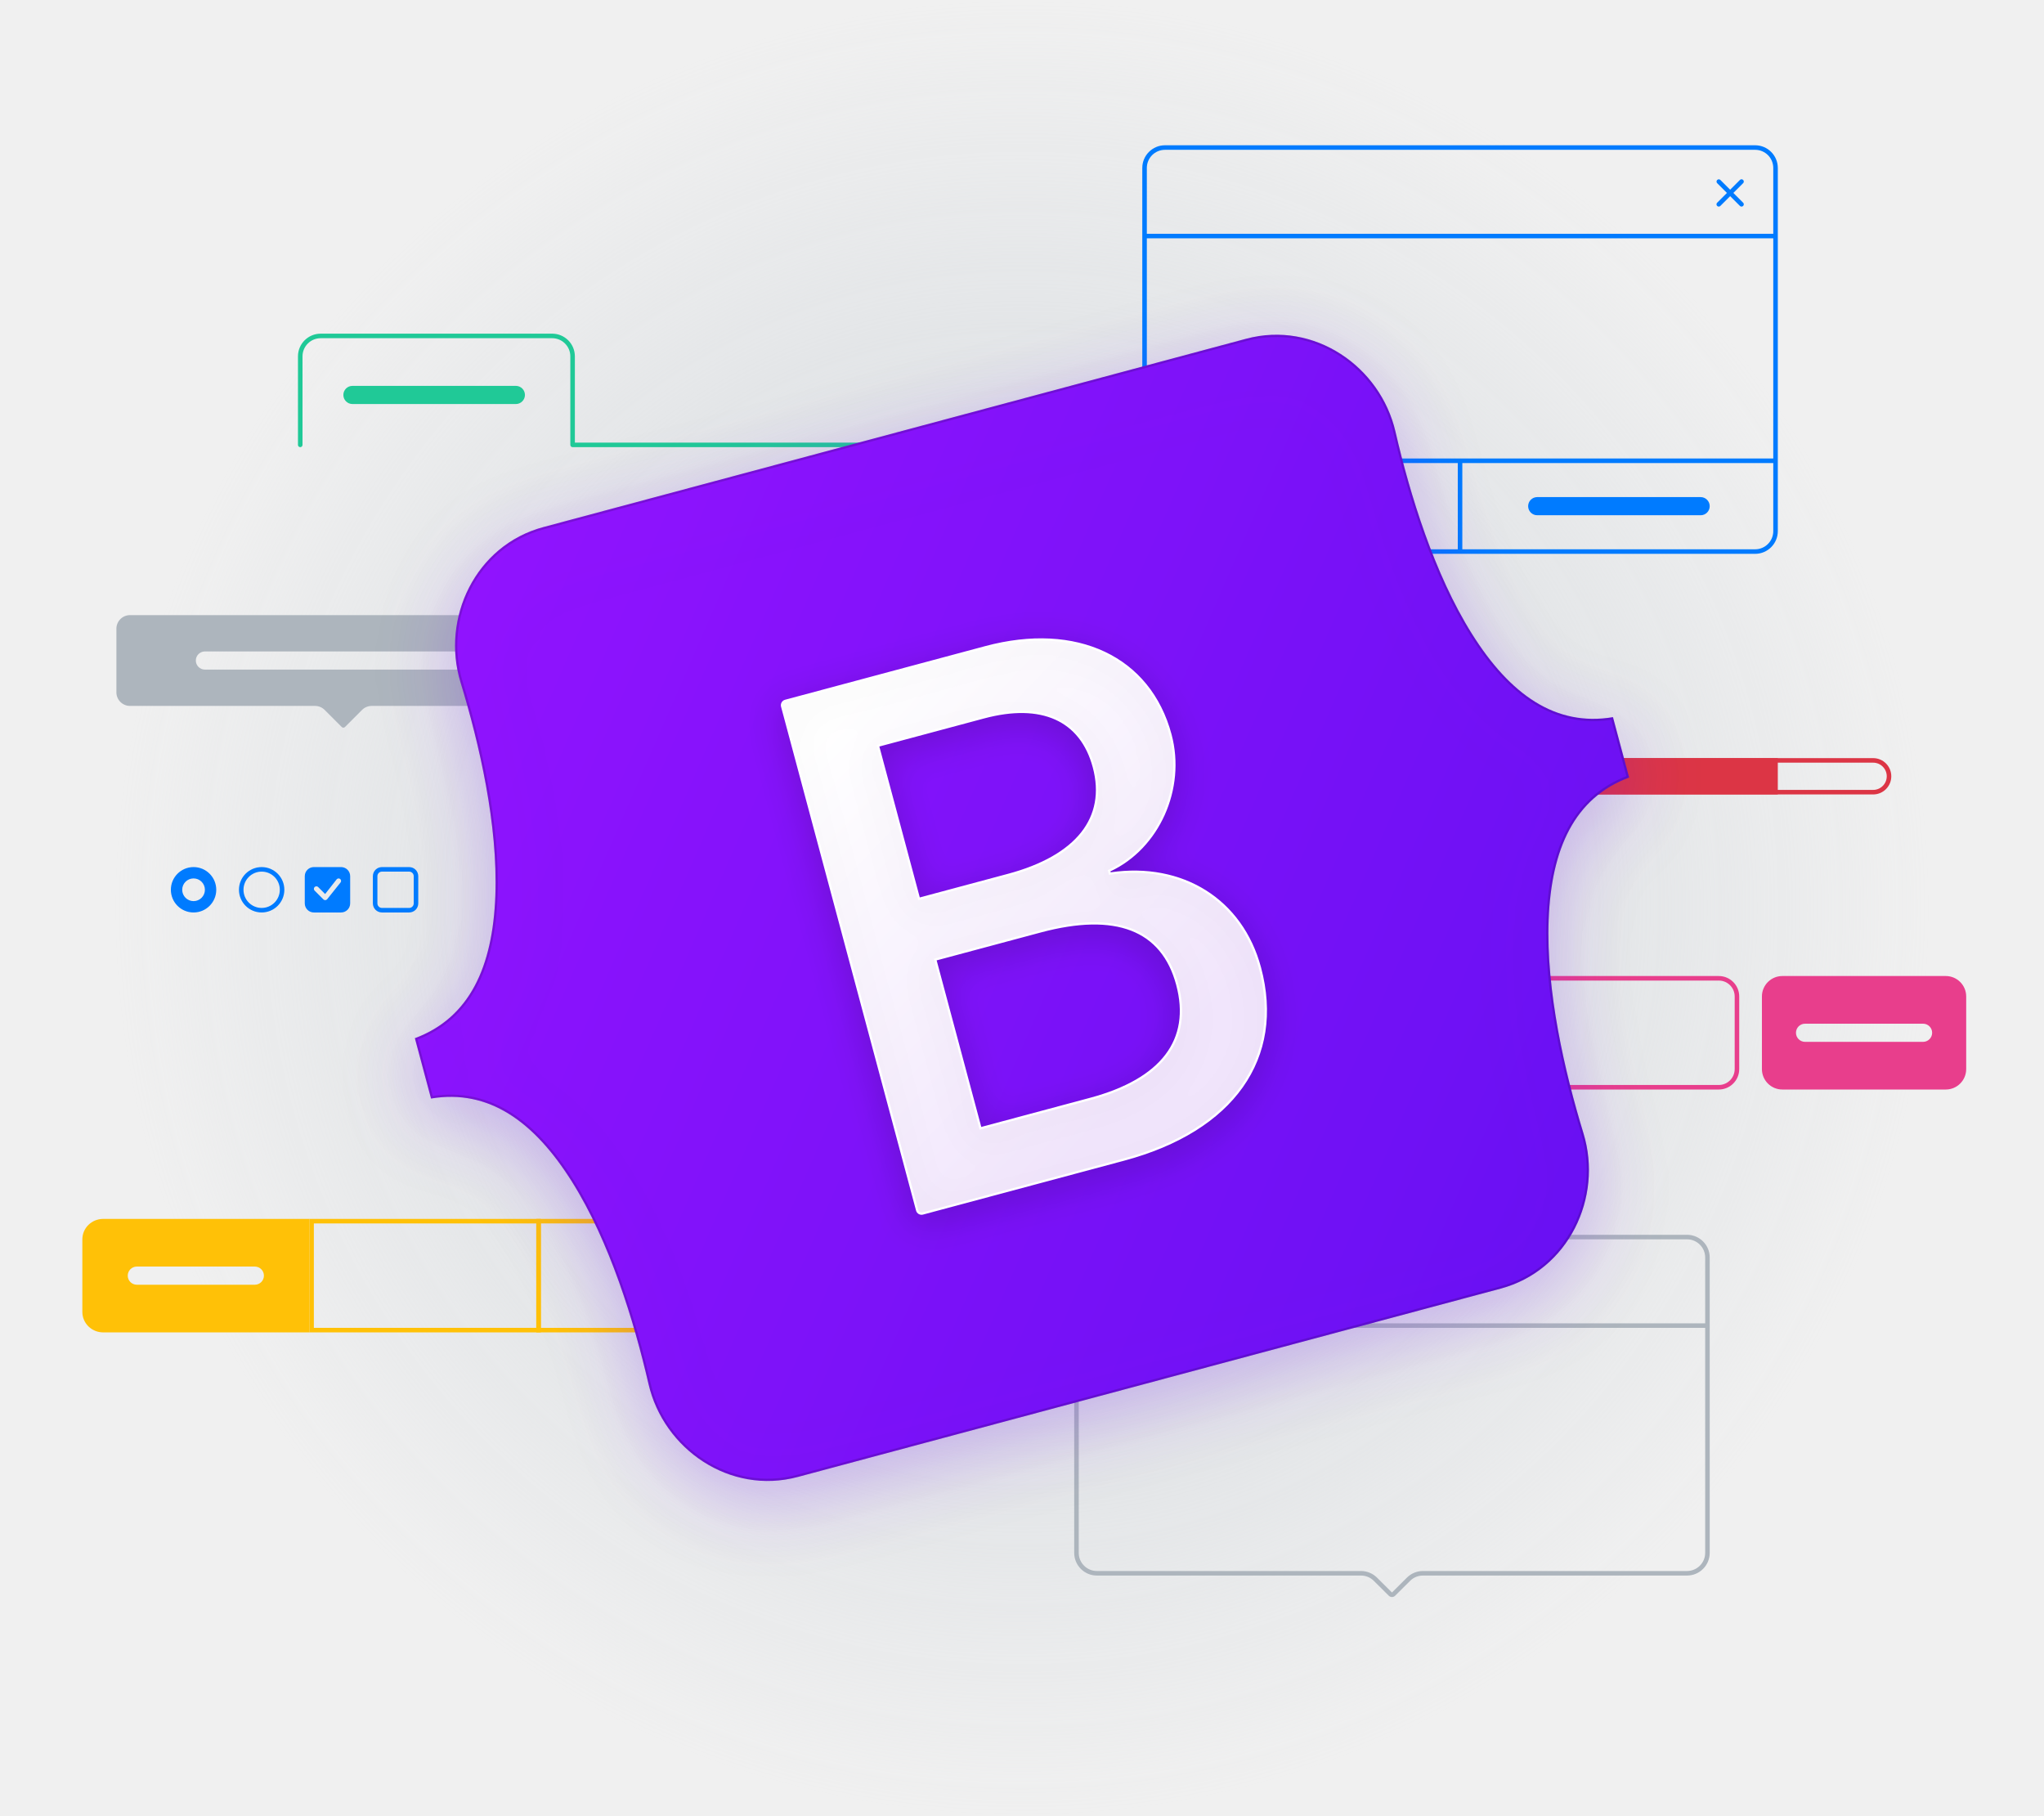
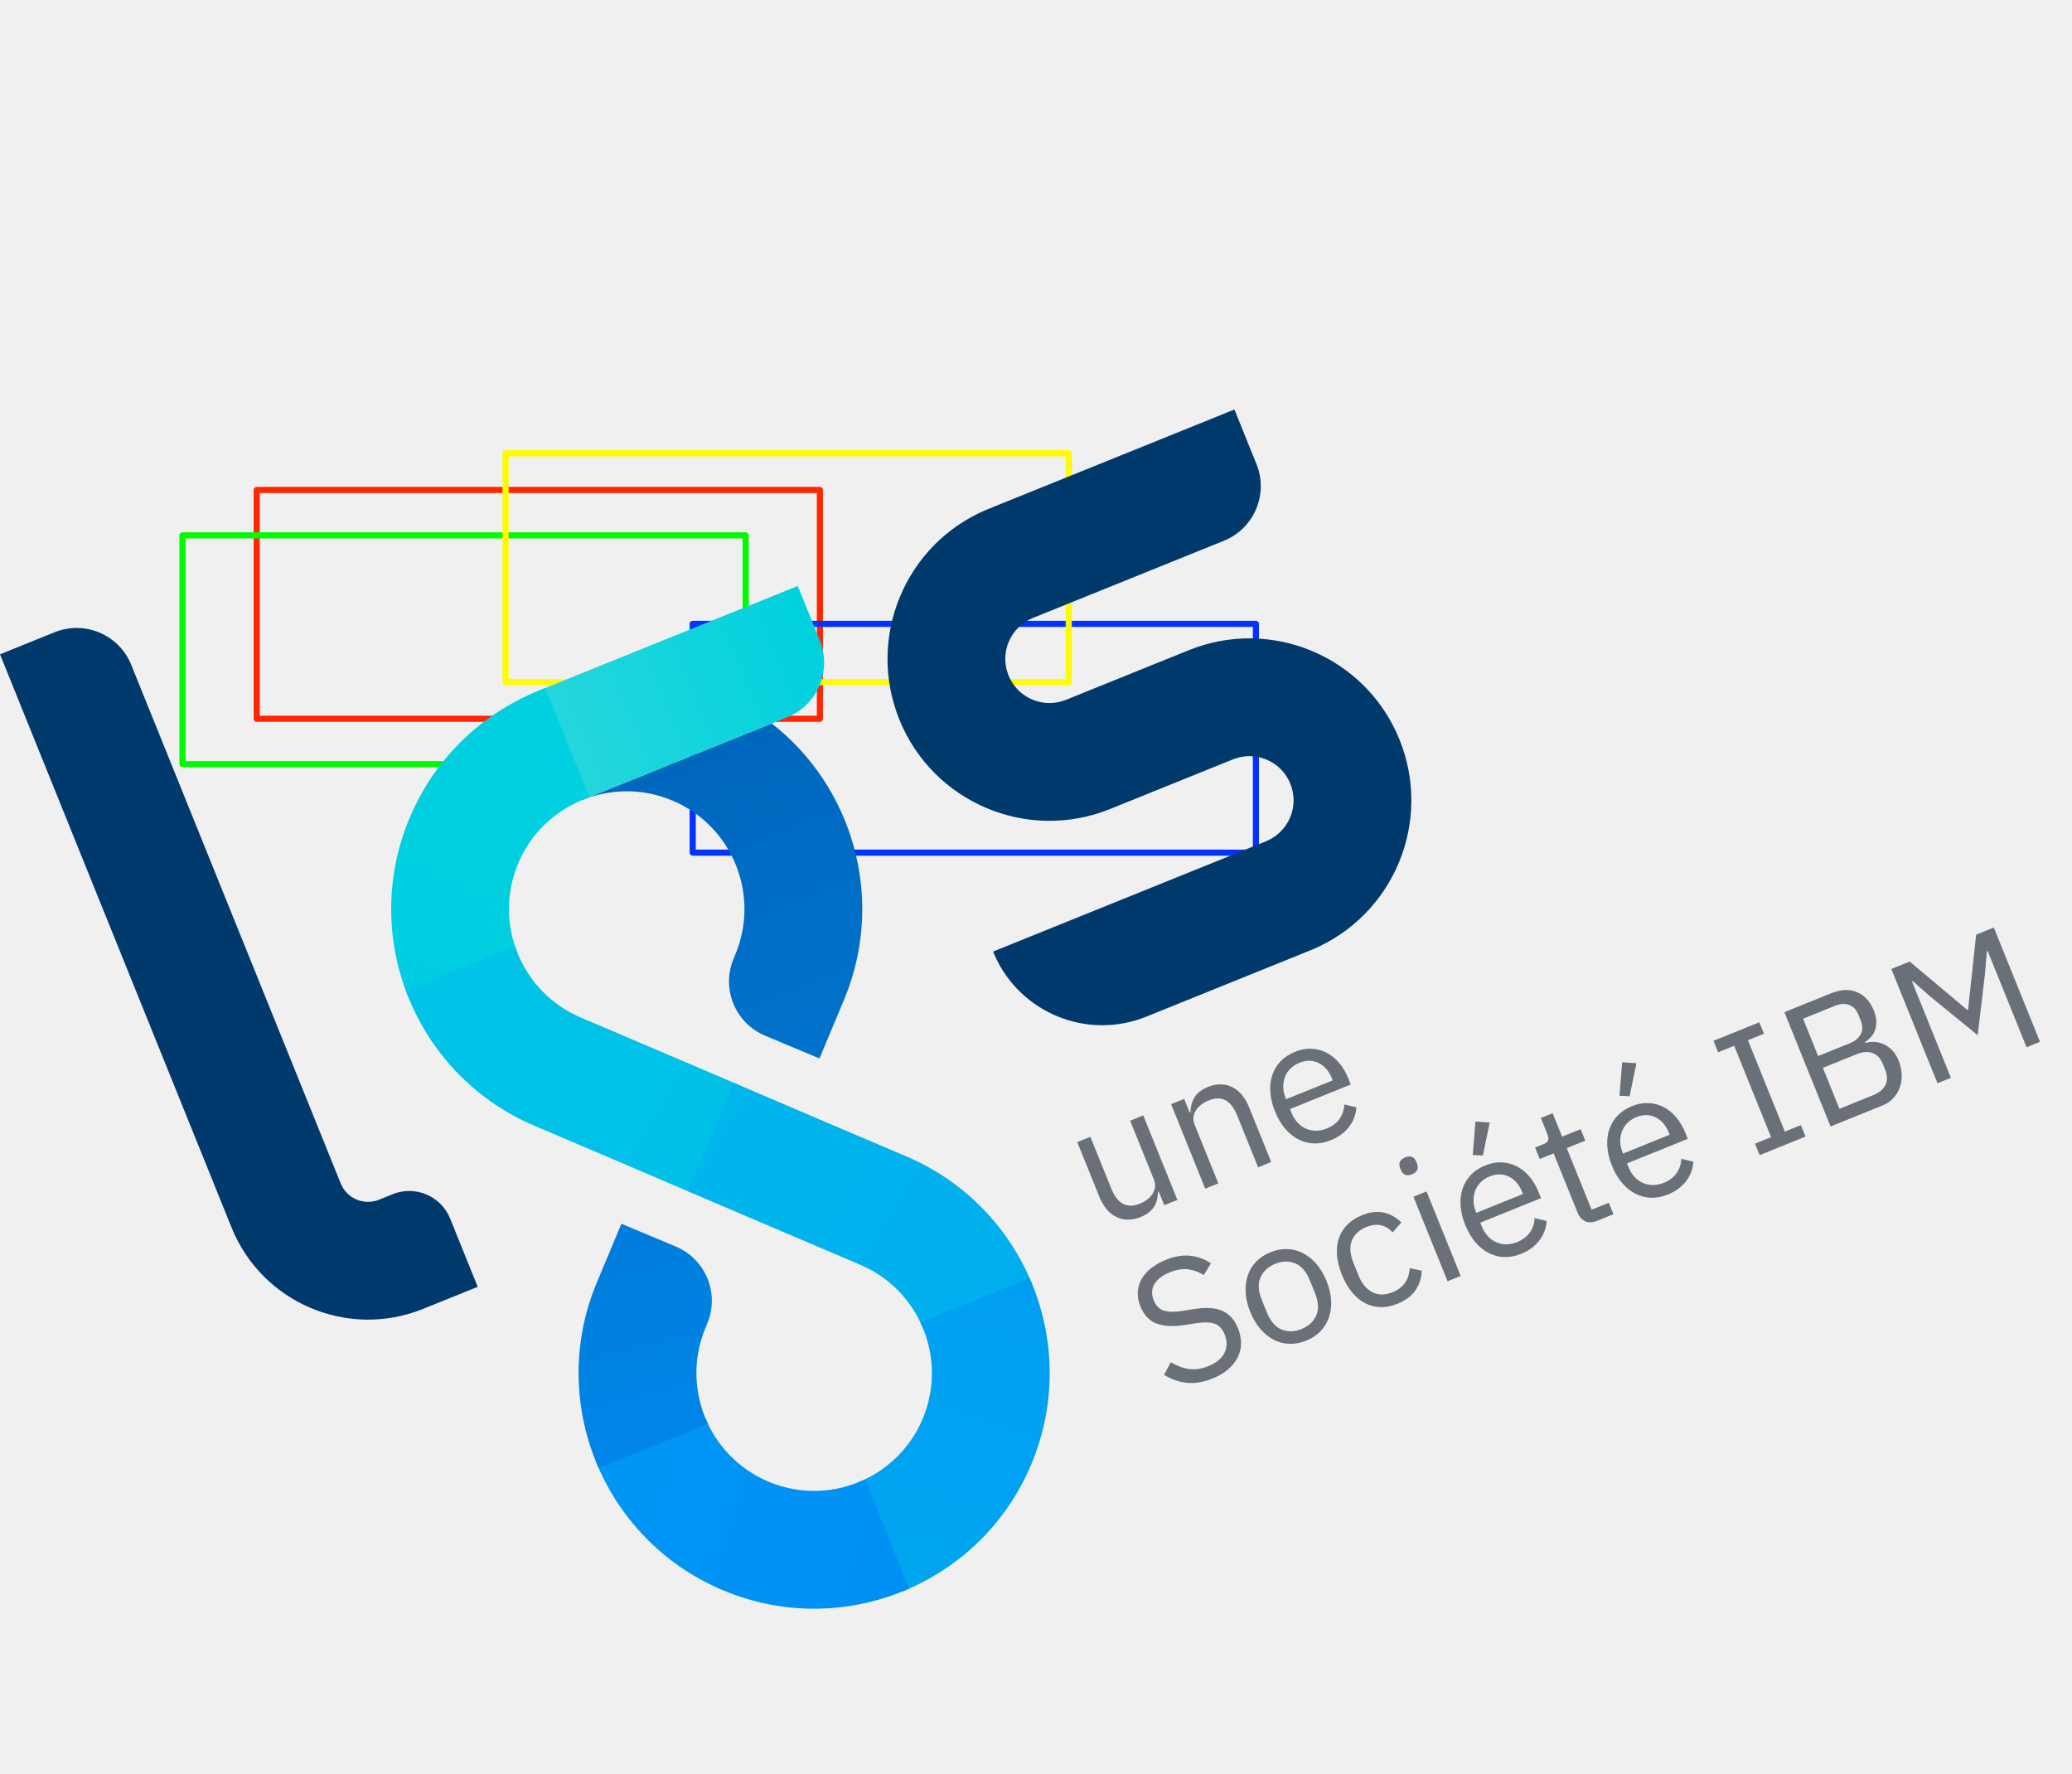
- <svg xmlns="http://www.w3.org/2000/svg" width="600" height="533" class="img-fluid mb-3 mb-md-0" role="img" viewBox="0 0 900 800">
-   <g clip-path="url(#clip0)">
-     <circle cx="450" cy="400" r="400" fill="url(#paint0_radial)" />
-     <path fill="#ffc107" fill-rule="evenodd" d="M138 539h98v46h-98v-46zm100-2v50H136v-50h102z" clip-rule="evenodd" />
-     <path fill="#ffc107" fill-rule="evenodd" d="M238 539h89a7 7 0 017 7v32a7 7 0 01-7 7h-89v-46zm89-2a9 9 0 019 9v32a9 9 0 01-9 9h-91v-50h91zm-281.816 0c-5.072 0-9.184 4.029-9.184 9v32c0 4.971 4.112 9 9.184 9H136v-50H45.184zM60 558a4 4 0 000 8h52a4 4 0 000-8H60z" clip-rule="evenodd" />
-     <path fill="#007bff" fill-rule="evenodd" d="M115 400a8 8 0 100-16 8 8 0 000 16zm0 2c5.523 0 10-4.477 10-10s-4.477-10-10-10-10 4.477-10 10 4.477 10 10 10zm-30 0c5.523 0 10-4.477 10-10s-4.477-10-10-10-10 4.477-10 10 4.477 10 10 10zm0-5a5 5 0 100-10 5 5 0 000 10zm53-15a4 4 0 00-4 4v12a4 4 0 004 4h12a4 4 0 004-4v-12a4 4 0 00-4-4h-12zm11.676 5.324a1.103 1.103 0 00-1.591.033l-5.115 6.517-3.084-3.084a1.105 1.105 0 00-1.562 1.563l3.898 3.898a1.103 1.103 0 001.589-.03l5.881-7.351a1.103 1.103 0 00-.016-1.546zM180 384h-12a2 2 0 00-2 2v12a2 2 0 002 2h12a2 2 0 002-2v-12a2 2 0 00-2-2zm-12-2a4 4 0 00-4 4v12a4 4 0 004 4h12a4 4 0 004-4v-12a4 4 0 00-4-4h-12z" clip-rule="evenodd" />
-     <path fill="#adb5bd" fill-rule="evenodd" d="M473 554c0-5.523 4.477-10 10-10h260c5.523 0 10 4.477 10 10v130.125c0 5.523-4.477 10-10 10H626.646a7.994 7.994 0 00-5.64 2.327l-6.596 6.556c-.78.776-2.04.776-2.82 0l-6.596-6.556a7.994 7.994 0 00-5.64-2.327H483c-5.523 0-10-4.477-10-10V554zm10-8a8 8 0 00-8 8v29h276v-29a8 8 0 00-8-8H483zm268 39H475v99.125a8 8 0 008 8h116.354a10 10 0 017.05 2.908L613 701.59l6.596-6.557a10 10 0 017.05-2.908H743a8 8 0 008-8V585z" clip-rule="evenodd" />
-     <path fill="#007bff" fill-rule="evenodd" d="M503 74c0-5.523 4.477-10 10-10h260c5.523 0 10 4.477 10 10v160c0 5.523-4.477 10-10 10H513c-5.523 0-10-4.477-10-10V74zm10-8a8 8 0 00-8 8v29h276V74a8 8 0 00-8-8H513zm268 39H505v97h276v-97zm0 99H644v38h129a8 8 0 008-8v-30zm-139 38v-38H505v30a8 8 0 008 8h129z" clip-rule="evenodd" />
-     <path fill="#007bff" fill-rule="evenodd" d="M756.293 79.293a1 1 0 011.414 0L762 83.586l4.293-4.293a1 1 0 111.414 1.414L763.414 85l4.293 4.293a1 1 0 11-1.414 1.414L762 86.414l-4.293 4.293a1 1 0 11-1.414-1.414L760.586 85l-4.293-4.293a1 1 0 010-1.414z" clip-rule="evenodd" />
-     <path fill="#007bff" d="M673 223a4 4 0 014-4h72a4 4 0 010 8h-72a4 4 0 01-4-4zm-140 0a4 4 0 014-4h72a4 4 0 010 8h-72a4 4 0 01-4-4z" />
-     <path fill="#e83e8c" fill-rule="evenodd" d="M757 432H475a7 7 0 00-7 7v32a7 7 0 007 7h282a7 7 0 007-7v-32a7 7 0 00-7-7zm-282-2a9 9 0 00-9 9v32a9 9 0 009 9h282a9 9 0 009-9v-32a9 9 0 00-9-9H475zm310 0a9 9 0 00-9 9v32a9 9 0 009 9h72a9 9 0 009-9v-32a9 9 0 00-9-9h-72zm10 21a4 4 0 000 8h52a4 4 0 000-8h-52z" clip-rule="evenodd" />
-     <path fill="#dc3545" fill-rule="evenodd" d="M825 336H541a6 6 0 100 12h284a6 6 0 100-12zm-284-2a8 8 0 000 16h284a8 8 0 000-16H541z" clip-rule="evenodd" />
-     <path fill="#dc3545" d="M533 342a8 8 0 018-8h242v16H541a8 8 0 01-8-8z" />
-     <path fill="#adb5bd" fill-rule="evenodd" d="M57 271a6 6 0 00-6 6v28a6 6 0 006 6h81.515a6 6 0 014.242 1.757l7.536 7.536a1 1 0 001.414 0l7.536-7.536a6 6 0 014.242-1.757H245a6 6 0 006-6v-28a6 6 0 00-6-6H57zm33 16a4 4 0 000 8h122a4 4 0 000-8H90z" clip-rule="evenodd" />
-     <path fill="#20c997" fill-rule="evenodd" d="M253 157c0-5.523-4.477-10-10-10H141c-5.523 0-10 4.477-10 10v39a1 1 0 002 0v-39a8 8 0 018-8h102a8 8 0 018 8v39a1 1 0 001 1h198a1 1 0 000-2H253v-38z" clip-rule="evenodd" />
-     <path fill="#20c997" d="M151 174a4 4 0 014-4h72a4 4 0 010 8h-72a4 4 0 01-4-4z" />
-     <path fill="url(#paint1_linear)" fill-rule="evenodd" d="M202.606 300.603c-8.615-28.187 6.531-60.366 36.506-68.398l309.643-82.969c29.975-8.031 59.181 12.264 65.814 40.982 6.371 27.588 17.095 62.662 33.744 89.141 16.7 26.562 36.732 40.854 62.058 36.589l7.125 26.591c-24.065 8.969-34.268 31.362-35.45 62.716-1.178 31.256 7.072 66.993 15.348 94.07 8.615 28.187-6.531 60.366-36.506 68.398l-309.643 82.969c-29.975 8.031-59.181-12.264-65.814-40.982-6.371-27.587-17.095-62.661-33.744-89.141-16.7-26.562-36.732-40.854-62.058-36.588l-7.125-26.592c24.065-8.969 34.268-31.362 35.45-62.715 1.178-31.257-7.072-66.994-15.348-94.071z" clip-rule="evenodd" filter="url(#filter0_d)" />
-     <path fill-opacity=".15" fill-rule="evenodd" d="M239.37 233.171c-29.369 7.87-44.275 39.435-35.808 67.14 8.286 27.109 16.576 62.974 15.391 94.4-1.175 31.158-11.239 53.906-35.25 63.291l6.659 24.848c25.486-3.877 45.576 10.791 62.172 37.187 16.739 26.623 27.493 61.828 33.872 89.448 6.519 28.227 35.21 48.11 64.58 40.241l309.644-82.969c29.369-7.87 44.275-39.435 35.807-67.139-8.285-27.11-16.575-62.975-15.39-94.401 1.175-31.158 11.239-53.906 35.25-63.29l-6.659-24.849c-25.486 3.877-45.576-10.791-62.172-37.186-16.739-26.624-27.493-61.829-33.872-89.449-6.519-28.227-35.21-48.11-64.58-40.241L239.37 233.171zm471.001 82.777c-25.326 4.265-45.358-10.027-62.058-36.589-16.649-26.479-27.373-61.553-33.744-89.141-6.633-28.718-35.839-49.013-65.814-40.982l-309.643 82.969c-29.975 8.032-45.121 40.211-36.506 68.398 8.276 27.077 16.526 62.814 15.348 94.071-1.182 31.353-11.385 53.746-35.45 62.715l7.125 26.592c25.326-4.266 45.358 10.026 62.058 36.588 16.649 26.479 27.373 61.554 33.744 89.141 6.633 28.718 35.839 49.013 65.814 40.982l309.643-82.969c29.975-8.032 45.121-40.211 36.506-68.398-8.276-27.077-16.526-62.814-15.348-94.07 1.182-31.354 11.385-53.747 35.45-62.716l-7.125-26.591z" clip-rule="evenodd" filter="url(#filter1_d)" />
-     <path fill="url(#paint2_linear)" d="M494.943 510.853c48.05-12.875 70.547-44.737 59.895-84.492-8.052-30.051-34.542-46.271-66.141-41.494l-.336-1.252c21.532-9.796 33.472-35.977 27.056-59.924-9.143-34.12-41.392-49.3-81.46-38.564l-88.221 23.639a2 2 0 00-1.414 2.449l59.481 221.988a2 2 0 002.45 1.414l88.69-23.764zM386.538 328.532l46.642-12.498c25.355-6.794 42.858.93 48.478 21.903 5.997 22.382-7.395 39.39-37.759 47.526l-39.286 10.527-18.075-67.458zm45.167 168.567l-19.92-74.345 46.328-12.414c33.181-8.891 53.753-.983 60.296 23.434 6.542 24.416-6.724 41.894-38.34 50.366l-48.364 12.959z" filter="url(#filter2_d)" />
-     <path fill="#fff" fill-rule="evenodd" d="M343.839 311.345a2.5 2.5 0 011.767-3.062l88.221-23.639c20.12-5.391 38.326-4.288 52.67 2.492 14.355 6.784 24.796 19.232 29.403 36.426 6.438 24.026-5.424 50.293-26.947 60.331l.111.414c31.637-4.594 58.171 11.749 66.257 41.925 5.36 20.004 2.385 38.065-8.009 52.744-10.386 14.667-28.139 25.902-52.24 32.36l-88.69 23.764a2.5 2.5 0 01-3.062-1.768l-59.481-221.987zm2.026-2.096a1.5 1.5 0 00-1.06 1.837l59.481 221.988a1.5 1.5 0 001.837 1.06l88.691-23.764c23.949-6.418 41.47-17.551 51.682-31.972 10.203-14.409 13.151-32.157 7.859-51.908-7.981-29.786-34.216-45.87-65.584-41.129l-.442.067-.561-2.093.386-.175c21.297-9.689 33.137-35.616 26.78-59.34-4.536-16.926-14.791-29.128-28.864-35.78-14.083-6.656-32.036-7.775-51.984-2.43l-88.221 23.639zm40.061 18.929l47.124-12.627c12.743-3.414 23.585-3.201 31.974.566 8.408 3.775 14.275 11.085 17.117 21.691 3.034 11.325 1.167 21.34-5.336 29.545-6.485 8.183-17.539 14.51-32.777 18.593l-39.768 10.656-18.334-68.424zm1.224.707l17.817 66.492 38.802-10.397c15.126-4.053 25.951-10.297 32.253-18.248 6.284-7.929 8.115-17.61 5.153-28.666-2.778-10.367-8.473-17.405-16.56-21.037-8.106-3.64-18.693-3.891-31.306-.512l-46.159 12.368zm24.022 93.515l46.812-12.543c16.638-4.458 30.197-4.729 40.447-.757 10.282 3.985 17.155 12.209 20.461 24.544 3.303 12.329 1.615 22.969-4.946 31.595-6.545 8.603-17.885 15.133-33.748 19.384l-48.846 13.088-20.18-75.311zm1.225.707l19.662 73.379 47.88-12.829c15.753-4.221 26.854-10.666 33.211-19.024 6.341-8.335 8.014-18.643 4.776-30.73-3.238-12.081-9.921-20.019-19.856-23.87-9.967-3.863-23.284-3.643-39.827.79l-45.846 12.284z" clip-rule="evenodd" filter="url(#filter3_d)" />
+ <svg xmlns="http://www.w3.org/2000/svg" xmlns:xlink="http://www.w3.org/1999/xlink" version="1.1" viewBox="-313 -569 2373 2031" width="2373" height="2031">
+   <defs>
+     <linearGradient x1="0" x2="1" id="Gradient" gradientUnits="userSpaceOnUse">
+       <stop offset="0" stop-color="#007cda" />
+       <stop offset="0" stop-color="#0072cc" />
+       <stop offset="1" stop-color="#0067be" />
+     </linearGradient>
+     <linearGradient id="Obj_Gradient" xlink:href="#Gradient" gradientTransform="translate(620.1653 645.1217) rotate(-112) scale(376.1219)" />
+     <linearGradient x1="0" x2="1" id="Gradient_2" gradientUnits="userSpaceOnUse">
+       <stop offset="0" stop-color="#3ddbd9" />
+       <stop offset="0" stop-color="#26d6dc" />
+       <stop offset="1" stop-color="#00d1de" />
+     </linearGradient>
+     <linearGradient id="Obj_Gradient_2" xlink:href="#Gradient_2" gradientTransform="translate(328.9889 284.4043) rotate(-22) scale(320.2427)" />
+     <linearGradient x1="0" x2="1" id="Gradient_3" gradientUnits="userSpaceOnUse">
+       <stop offset="0" stop-color="#00c8e5" />
+       <stop offset="0" stop-color="#00cde2" />
+       <stop offset="1" stop-color="#00d1de" />
+     </linearGradient>
+     <linearGradient id="Obj_Gradient_3" xlink:href="#Gradient_3" gradientTransform="translate(152.1062 571.7505) rotate(-65.2726) scale(387.3386)" />
+     <linearGradient x1="0" x2="1" id="Gradient_4" gradientUnits="userSpaceOnUse">
+       <stop offset="0" stop-color="#00c8e5" />
+       <stop offset="0" stop-color="#00c4e7" />
+       <stop offset="1" stop-color="#00bfe8" />
+     </linearGradient>
+     <linearGradient id="Obj_Gradient_4" xlink:href="#Gradient_4" gradientTransform="translate(167.0462 540.7409) rotate(32.4218) scale(457.4365)" />
+     <linearGradient x1="0" x2="1" id="Gradient_5" gradientUnits="userSpaceOnUse">
+       <stop offset="0" stop-color="#00bfe8" />
+       <stop offset="0" stop-color="#00b7eb" />
+       <stop offset="1" stop-color="#00aeee" />
+     </linearGradient>
+     <linearGradient id="Obj_Gradient_5" xlink:href="#Gradient_5" gradientTransform="translate(451.1117 685.9196) rotate(30.25456) scale(470.3869)" />
+     <linearGradient x1="0" x2="1" id="Gradient_6" gradientUnits="userSpaceOnUse">
+       <stop offset="0" stop-color="#00aeee" />
+       <stop offset="0" stop-color="#00a6f0" />
+       <stop offset="1" stop-color="#009ef2" />
+     </linearGradient>
+     <linearGradient id="Obj_Gradient_6" xlink:href="#Gradient_6" gradientTransform="translate(731.9174 1257.164) rotate(-71.46302) scale(386.6456)" />
+     <linearGradient x1="0" x2="1" id="Gradient_7" gradientUnits="userSpaceOnUse">
+       <stop offset="0" stop-color="#009ef2" />
+       <stop offset="0" stop-color="#0097f4" />
+       <stop offset="1" stop-color="#008ff5" />
+     </linearGradient>
+     <linearGradient id="Obj_Gradient_7" xlink:href="#Gradient_7" gradientTransform="translate(365.3213 1116.512) rotate(18.30965) scale(386.5553)" />
+     <linearGradient x1="0" x2="1" id="Gradient_8" gradientUnits="userSpaceOnUse">
+       <stop offset="0" stop-color="#008ff5" />
+       <stop offset="0" stop-color="#0086e8" />
+       <stop offset="1" stop-color="#007cda" />
+     </linearGradient>
+     <linearGradient id="Obj_Gradient_8" xlink:href="#Gradient_8" gradientTransform="translate(449.9857 1093.034) rotate(-103.843) scale(275.1235)" />
+   </defs>
+   <g id="Canevas_1" stroke-opacity="1" stroke-dasharray="none" stroke="none" fill-opacity="1" fill="none">
+     <g id="Canevas_1_Calque_1">
+       <g id="Graphic_2">
+         <rect x="-19" y="-8" width="645" height="262" stroke="#ff2600" stroke-linecap="round" stroke-linejoin="round" stroke-width="7" />
+       </g>
+       <g id="Graphic_3">
+         <rect x="-104" y="44" width="645" height="262" stroke="#00fa00" stroke-linecap="round" stroke-linejoin="round" stroke-width="7" />
+       </g>
+       <g id="Graphic_4">
+         <rect x="480.333" y="145.333" width="645" height="262" stroke="#0432ff" stroke-linecap="round" stroke-linejoin="round" stroke-width="7" />
+       </g>
+       <g id="Graphic_5">
+         <rect x="266" y="-50" width="645" height="262" stroke="#fffc00" stroke-linecap="round" stroke-linejoin="round" stroke-width="7" />
+       </g>
+       <g id="Group_6">
+         <g id="Group_7">
+           <g id="Graphic_19">
+             <path d="M 1100.739 -100.117 L 1125.995 -37.607 C 1139.943 -3.084 1123.264 36.211 1088.741 50.159 L 869.955 138.554 C 844.062 149.016 831.552 178.486 842.014 204.379 C 852.237 229.683 880.616 242.205 906.067 232.998 L 907.838 232.32 L 1048.486 175.494 C 1143.426 137.136 1251.485 183.004 1289.843 277.944 C 1327.818 371.934 1283.242 478.783 1190.227 518.129 L 1187.393 519.301 L 999.862 595.068 C 932.118 622.439 855.189 590.843 825.963 524.429 L 824.33 520.559 L 1136.882 394.28 C 1162.774 383.819 1175.284 354.348 1164.822 328.456 C 1154.599 303.151 1126.22 290.629 1100.769 299.837 L 1098.998 300.515 L 958.35 357.34 C 863.41 395.698 755.351 349.83 716.993 254.89 C 679.019 160.9 723.594 54.052 816.61 14.705 Z" fill="#003a6d" />
+           </g>
+           <g id="Group_10">
+             <g id="Graphic_18">
+               <path d="M 655.474 571.29 L 653.125 577.002 L 625.507 642.964 L 563.318 616.926 C 530.117 603.025 513.886 565.651 525.831 532.15 L 527.169 528.699 L 528.876 524.621 C 557.974 456.071 525.992 376.913 457.442 347.815 C 425.71 334.346 390.911 333.631 359.211 345.021 L 354.232 346.92 L 570.847 259.387 C 663.207 331.456 700.532 458.106 655.474 571.29 Z" fill="url(#Obj_Gradient)" />
+             </g>
+             <g id="Graphic_17">
+               <path d="M 600.657 101.929 L 625.913 164.439 C 639.861 198.963 623.182 238.257 588.658 252.205 L 354.245 346.915 L 303.733 221.894 Z" fill="url(#Obj_Gradient_2)" />
+             </g>
+             <g id="Graphic_16">
+               <path d="M 311.525 218.728 L 362.036 343.748 L 354.245 346.915 C 321.239 360.25 294.825 385.823 280.636 419.249 C 266.089 453.521 266.808 490.445 279.733 522.439 L 154.709 572.943 C 128.861 508.955 127.421 435.108 156.516 366.564 C 183.909 302.031 234.5 251.824 297.402 224.545 L 303.733 221.894 Z" fill="url(#Obj_Gradient_3)" />
+             </g>
+             <g id="Graphic_15">
+               <path d="M 352.07 596.055 L 485.364 652.818 L 532.948 673.182 L 480.251 797.327 L 390.084 758.756 L 299.385 720.175 C 228.04 689.891 176.501 632.495 151.675 565.084 L 276.82 514.529 C 288.626 549.947 315.002 580.321 352.07 596.055 Z" fill="url(#Obj_Gradient_4)" />
+             </g>
+             <g id="Graphic_14">
+               <path d="M 527.484 670.851 L 634.102 716.452 L 724.802 755.033 C 793.357 784.133 843.626 838.267 869.478 902.265 L 744.454 952.769 C 731.528 920.77 706.394 893.703 672.116 879.153 L 538.823 822.39 L 474.788 794.996 Z" fill="url(#Obj_Gradient_5)" />
+             </g>
+             <g id="Graphic_13">
+               <path d="M 867.67 1108.644 C 838.573 1177.194 784.445 1227.46 720.454 1253.314 L 669.934 1128.296 C 701.933 1115.37 729 1090.236 743.551 1055.958 C 759.285 1018.89 757.159 978.719 741.049 945.04 L 866.188 894.473 C 895.157 960.21 897.954 1037.3 867.67 1108.644 Z" fill="url(#Obj_Gradient_6)" />
+             </g>
+             <g id="Graphic_12">
+               <path d="M 566.745 1127.393 C 603.811 1143.126 643.979 1141.002 677.657 1124.894 L 728.218 1250.036 C 662.482 1279 585.398 1281.794 514.059 1251.513 C 445.498 1222.41 395.228 1168.27 369.361 1104.304 L 494.41 1053.784 C 507.337 1085.78 532.47 1112.844 566.745 1127.393 Z" fill="url(#Obj_Gradient_7)" />
+             </g>
+             <g id="Graphic_11">
+               <path d="M 398.68 832.244 L 460.868 858.282 C 494.07 872.183 510.3 909.557 498.356 943.058 L 497.018 946.509 L 495.31 950.587 C 479.577 987.653 481.702 1027.821 497.809 1061.499 L 372.644 1112.073 C 344.447 1048.134 341.019 973.483 368.713 903.918 L 371.062 898.206 Z" fill="url(#Obj_Gradient_8)" />
+             </g>
+           </g>
+           <g id="Graphic_9">
+             <path d="M -250.49 154.957 C -215.966 141.009 -176.672 157.688 -162.724 192.212 L 77.206 786.06 C 84.181 803.321 103.828 811.661 121.089 804.687 L 136.717 798.373 C 162.61 787.912 192.08 800.421 202.542 826.314 L 234.111 904.452 L 171.601 929.707 C 85.292 964.578 -12.943 922.88 -47.814 836.571 L -313 180.213 Z" fill="#003a6d" />
+           </g>
+           <g id="Graphic_8">
+             <path d="M 993.396 824.549 C 997.397 822.933 1000.696 821.018 1003.292 818.806 C 1005.888 816.593 1007.908 814.214 1009.352 811.668 C 1010.795 809.121 1011.794 806.463 1012.348 803.695 C 1012.901 800.926 1013.224 798.214 1013.315 795.56 L 1014.065 795.257 L 1020.429 811.009 L 1035.432 804.948 L 996.336 708.182 L 981.333 714.244 L 1008.382 781.192 C 1009.696 784.443 1010.163 787.489 1009.785 790.333 C 1009.407 793.176 1008.427 795.79 1006.845 798.174 C 1005.263 800.558 1003.217 802.693 1000.707 804.58 C 998.198 806.467 995.442 808.016 992.442 809.229 C 977.689 815.189 966.803 809.48 959.782 792.102 L 935.763 732.655 L 920.761 738.716 L 945.84 800.789 C 950.588 812.541 957.201 820.449 965.678 824.514 C 974.155 828.578 983.395 828.59 993.396 824.549 Z M 1082.314 786.006 L 1055.19 718.87 C 1053.927 715.745 1053.485 712.76 1053.863 709.917 C 1054.241 707.074 1055.253 704.447 1056.897 702.038 C 1058.541 699.629 1060.618 697.48 1063.128 695.594 C 1065.638 693.707 1068.393 692.158 1071.393 690.945 C 1086.021 685.036 1096.845 690.77 1103.866 708.147 L 1127.884 767.595 L 1142.887 761.533 L 1117.808 699.461 C 1113.06 687.709 1106.478 679.788 1098.064 675.698 C 1089.649 671.608 1080.441 671.584 1070.439 675.625 C 1063.188 678.554 1058.062 682.516 1055.062 687.509 C 1052.062 692.502 1050.486 698.229 1050.333 704.69 L 1049.583 704.993 L 1043.218 689.24 L 1028.216 695.302 L 1067.312 792.068 Z M 1211.12 736.583 C 1220.246 732.896 1227.302 727.682 1232.286 720.942 C 1237.271 714.202 1239.987 706.887 1240.436 698.998 L 1226.64 695.628 C 1226.311 702.014 1224.446 707.567 1221.045 712.286 C 1217.643 717.005 1212.88 720.602 1206.754 723.077 C 1202.253 724.896 1197.918 725.774 1193.749 725.714 C 1189.58 725.653 1185.746 724.803 1182.247 723.162 C 1178.748 721.522 1175.623 719.185 1172.87 716.152 C 1170.118 713.12 1167.909 709.54 1166.242 705.415 L 1164.423 700.914 L 1233.997 672.804 L 1231.118 665.678 C 1228.34 658.802 1224.82 652.88 1220.559 647.912 C 1216.297 642.944 1211.508 639.098 1206.19 636.375 C 1200.872 633.652 1195.171 632.138 1189.085 631.833 C 1183 631.529 1176.706 632.69 1170.205 635.317 C 1163.579 637.994 1158.089 641.593 1153.736 646.115 C 1149.382 650.638 1146.195 655.888 1144.175 661.867 C 1142.155 667.846 1141.377 674.377 1141.84 681.462 C 1142.302 688.546 1144.074 695.902 1147.155 703.528 C 1150.287 711.279 1154.135 717.832 1158.698 723.187 C 1163.261 728.543 1168.346 732.669 1173.952 735.567 C 1179.558 738.464 1185.498 740.027 1191.771 740.256 C 1198.044 740.485 1204.494 739.26 1211.12 736.583 Z M 1213.324 668.068 L 1159.877 689.662 L 1159.347 688.35 C 1157.63 684.099 1156.739 679.914 1156.674 675.795 C 1156.61 671.677 1157.266 667.812 1158.643 664.202 C 1160.021 660.591 1162.107 657.385 1164.901 654.584 C 1167.696 651.782 1171.156 649.548 1175.282 647.881 C 1183.033 644.749 1190.301 644.831 1197.085 648.125 C 1203.87 651.419 1209.005 657.379 1212.49 666.006 Z M 1075.727 1009.428 C 1082.728 1006.6 1088.632 1003.124 1093.438 999.001 C 1098.244 994.878 1101.902 990.345 1104.414 985.404 C 1106.926 980.462 1108.228 975.137 1108.321 969.428 C 1108.414 963.719 1107.248 957.864 1104.824 951.862 C 1100.884 942.111 1094.851 935.459 1086.726 931.906 C 1078.601 928.354 1067.519 927.741 1053.48 930.069 L 1041.806 931.949 C 1032.797 933.408 1025.617 933.364 1020.266 931.817 C 1014.915 930.271 1010.976 926.372 1008.451 920.121 C 1005.572 912.995 1005.819 906.678 1009.192 901.17 C 1012.566 895.663 1018.441 891.217 1026.818 887.832 C 1034.444 884.751 1041.401 883.613 1047.688 884.417 C 1053.976 885.222 1059.943 887.392 1065.589 890.928 L 1073.918 877.528 C 1066.214 872.497 1058.097 869.596 1049.569 868.824 C 1041.04 868.052 1031.838 869.662 1021.961 873.652 C 1015.585 876.228 1010.056 879.371 1005.374 883.08 C 1000.692 886.79 997.051 890.915 994.45 895.456 C 991.849 899.997 990.395 904.948 990.088 910.307 C 989.781 915.667 990.789 921.222 993.113 926.973 C 997.204 937.099 1003.531 943.669 1012.092 946.682 C 1020.653 949.694 1031.491 950.151 1044.604 948.052 L 1056.278 946.172 C 1065.713 944.687 1072.987 944.874 1078.102 946.734 C 1083.216 948.595 1087.036 952.65 1089.562 958.901 C 1092.592 966.403 1092.548 973.401 1089.428 979.897 C 1086.308 986.393 1080.06 991.535 1070.683 995.324 C 1063.057 998.405 1055.787 999.488 1048.873 998.573 C 1041.959 997.658 1034.951 995.072 1027.851 990.815 L 1020.164 1005.264 C 1028.294 1010.269 1036.93 1013.287 1046.073 1014.32 C 1055.216 1015.352 1065.101 1013.722 1075.727 1009.428 Z M 1182.995 966.089 C 1189.496 963.463 1194.924 959.888 1199.277 955.366 C 1203.631 950.844 1206.849 945.581 1208.931 939.577 C 1211.014 933.573 1211.868 927.047 1211.493 920 C 1211.118 912.953 1209.364 905.553 1206.233 897.802 C 1203.151 890.176 1199.285 883.667 1194.634 878.274 C 1189.983 872.882 1184.823 868.75 1179.155 865.877 C 1173.486 863.005 1167.515 861.454 1161.242 861.226 C 1154.969 860.997 1148.582 862.196 1142.081 864.822 C 1135.58 867.449 1130.121 871.036 1125.705 875.583 C 1121.289 880.131 1118.071 885.394 1116.051 891.373 C 1114.031 897.352 1113.221 903.896 1113.621 911.006 C 1114.021 918.115 1115.762 925.483 1118.843 933.11 C 1121.975 940.861 1125.854 947.402 1130.479 952.731 C 1135.105 958.061 1140.221 962.175 1145.827 965.072 C 1151.434 967.97 1157.404 969.521 1163.74 969.724 C 1170.076 969.927 1176.494 968.716 1182.995 966.089 Z M 1177.616 952.774 C 1169.489 956.058 1161.853 956.235 1154.707 953.305 C 1147.56 950.375 1141.916 943.784 1137.774 933.532 L 1132.167 919.655 C 1128.025 909.403 1127.507 900.742 1130.613 893.67 C 1133.718 886.598 1139.334 881.42 1147.46 878.137 C 1155.586 874.854 1163.223 874.677 1170.369 877.607 C 1177.515 880.537 1183.159 887.128 1187.302 897.379 L 1192.908 911.257 C 1197.05 921.508 1197.569 930.17 1194.463 937.242 C 1191.358 944.314 1185.742 949.491 1177.616 952.774 Z M 1287.45 923.887 C 1296.701 920.149 1303.588 914.967 1308.11 908.341 C 1312.631 901.715 1315.04 894.27 1315.337 886.006 L 1301.505 883.087 C 1300.676 896.511 1294.197 905.672 1282.07 910.572 C 1273.194 914.158 1265.375 914.154 1258.615 910.559 C 1251.854 906.965 1246.757 900.917 1243.322 892.415 L 1236.654 875.913 C 1234.937 871.662 1233.921 867.528 1233.607 863.51 C 1233.292 859.492 1233.743 855.747 1234.957 852.275 C 1236.172 848.803 1238.177 845.666 1240.972 842.865 C 1243.766 840.063 1247.414 837.753 1251.915 835.935 C 1257.916 833.51 1263.472 832.865 1268.584 833.999 C 1273.696 835.133 1278.137 837.847 1281.908 842.141 L 1291.897 830.688 C 1286.294 825.099 1279.739 821.385 1272.234 819.545 C 1264.728 817.706 1256.162 818.731 1246.535 822.62 C 1239.784 825.348 1234.201 828.985 1229.784 833.533 C 1225.368 838.08 1222.2 843.287 1220.28 849.152 C 1218.36 855.018 1217.694 861.468 1218.281 868.502 C 1218.869 875.536 1220.729 882.929 1223.86 890.68 C 1226.992 898.431 1230.79 905.041 1235.253 910.509 C 1239.716 915.977 1244.676 920.154 1250.132 923.04 C 1255.588 925.925 1261.484 927.47 1267.82 927.673 C 1274.155 927.876 1280.699 926.614 1287.45 923.887 Z M 1304.1 775.585 C 1307.351 774.272 1309.379 772.543 1310.185 770.399 C 1310.992 768.256 1310.89 765.934 1309.88 763.433 L 1308.895 760.995 C 1307.884 758.495 1306.345 756.754 1304.275 755.772 C 1302.206 754.79 1299.546 754.956 1296.296 756.269 C 1293.045 757.582 1291.017 759.311 1290.211 761.455 C 1289.404 763.598 1289.506 765.92 1290.516 768.421 L 1291.502 770.859 C 1292.512 773.359 1294.051 775.1 1296.12 776.082 C 1298.19 777.064 1300.85 776.898 1304.1 775.585 Z M 1359.865 892.011 L 1320.769 795.245 L 1305.767 801.307 L 1344.863 898.073 Z M 1385.303 754.12 L 1393.134 716.272 L 1376.792 715.239 L 1373.733 753.559 Z M 1429.035 866.682 C 1438.162 862.995 1445.217 857.781 1450.202 851.041 C 1455.186 844.301 1457.903 836.986 1458.351 829.097 L 1444.556 825.727 C 1444.227 832.113 1442.362 837.666 1438.961 842.385 C 1435.559 847.104 1430.795 850.701 1424.669 853.176 C 1420.169 854.995 1415.834 855.874 1411.665 855.813 C 1407.495 855.752 1403.661 854.902 1400.163 853.261 C 1396.664 851.621 1393.539 849.284 1390.786 846.252 C 1388.034 843.219 1385.824 839.64 1384.158 835.514 L 1382.339 831.013 L 1451.913 802.904 L 1449.034 795.777 C 1446.256 788.901 1442.736 782.979 1438.475 778.011 C 1434.213 773.043 1429.424 769.197 1424.106 766.474 C 1418.788 763.751 1413.087 762.237 1407.001 761.932 C 1400.916 761.628 1394.622 762.789 1388.121 765.416 C 1381.495 768.093 1376.005 771.692 1371.651 776.215 C 1367.298 780.737 1364.111 785.987 1362.091 791.966 C 1360.071 797.945 1359.293 804.476 1359.755 811.561 C 1360.218 818.645 1361.99 826.001 1365.071 833.627 C 1368.203 841.378 1372.05 847.932 1376.613 853.287 C 1381.177 858.642 1386.261 862.768 1391.868 865.666 C 1397.474 868.563 1403.414 870.126 1409.687 870.355 C 1415.96 870.584 1422.409 869.36 1429.035 866.682 Z M 1431.239 798.168 L 1377.793 819.761 L 1377.263 818.449 C 1375.545 814.198 1374.654 810.013 1374.59 805.895 C 1374.526 801.776 1375.182 797.911 1376.559 794.301 C 1377.936 790.691 1380.022 787.485 1382.817 784.683 C 1385.612 781.881 1389.072 779.647 1393.198 777.98 C 1400.949 774.849 1408.217 774.93 1415.001 778.224 C 1421.786 781.518 1426.921 787.478 1430.406 796.105 Z M 1534.831 821.32 L 1529.528 808.193 L 1509.837 816.149 L 1481.348 745.637 L 1502.539 737.076 L 1497.236 723.948 L 1476.045 732.51 L 1465.21 705.693 L 1451.708 711.148 L 1458.981 729.151 C 1460.295 732.402 1460.623 734.923 1459.965 736.716 C 1459.308 738.509 1457.354 740.062 1454.104 741.375 L 1445.102 745.012 L 1450.406 758.139 L 1466.346 751.699 L 1493.698 819.397 C 1495.617 824.148 1498.515 827.449 1502.39 829.301 C 1506.264 831.153 1510.827 831.019 1516.078 828.897 Z M 1553.33 686.233 L 1561.162 648.384 L 1544.82 647.351 L 1541.76 685.672 Z M 1597.063 798.795 C 1606.19 795.107 1613.245 789.894 1618.23 783.153 C 1623.214 776.413 1625.93 769.098 1626.379 761.21 L 1612.583 757.84 C 1612.255 764.226 1610.39 769.778 1606.988 774.497 C 1603.587 779.217 1598.823 782.814 1592.697 785.289 C 1588.196 787.107 1583.861 787.986 1579.692 787.925 C 1575.523 787.865 1571.689 787.014 1568.19 785.374 C 1564.692 783.733 1561.566 781.397 1558.814 778.364 C 1556.062 775.331 1553.852 771.752 1552.185 767.626 L 1550.367 763.126 L 1619.941 735.016 L 1617.062 727.89 C 1614.283 721.014 1610.764 715.092 1606.502 710.124 C 1602.241 705.156 1597.451 701.31 1592.134 698.587 C 1586.816 695.863 1581.114 694.349 1575.029 694.045 C 1568.943 693.74 1562.65 694.902 1556.149 697.528 C 1549.523 700.205 1544.033 703.805 1539.679 708.327 C 1535.325 712.849 1532.139 718.1 1530.119 724.078 C 1528.099 730.057 1527.32 736.589 1527.783 743.673 C 1528.246 750.758 1530.018 758.113 1533.099 765.74 C 1536.231 773.491 1540.078 780.044 1544.641 785.399 C 1549.204 790.754 1554.289 794.88 1559.895 797.778 C 1565.502 800.676 1571.441 802.239 1577.714 802.467 C 1583.987 802.696 1590.437 801.472 1597.063 798.795 Z M 1599.267 730.28 L 1545.821 751.874 L 1545.29 750.561 C 1543.573 746.31 1542.682 742.126 1542.618 738.007 C 1542.553 733.888 1543.21 730.024 1544.587 726.413 C 1545.964 722.803 1548.05 719.597 1550.845 716.795 C 1553.639 713.994 1557.1 711.76 1561.225 710.093 C 1568.976 706.961 1576.244 707.042 1583.029 710.336 C 1589.813 713.631 1594.948 719.591 1598.434 728.217 Z M 1754.805 732.445 L 1749.501 719.318 L 1731.123 726.743 L 1688.845 622.101 L 1707.223 614.676 L 1701.919 601.549 L 1649.411 622.764 L 1654.715 635.891 L 1673.093 628.466 L 1715.371 733.108 L 1696.993 740.533 L 1702.296 753.66 Z M 1842.945 696.835 C 1847.82 694.865 1851.93 692.077 1855.272 688.473 C 1858.615 684.868 1861.105 680.772 1862.742 676.184 C 1864.378 671.596 1865.106 666.648 1864.925 661.341 C 1864.744 656.033 1863.567 650.691 1861.395 645.315 C 1859.223 639.939 1856.46 635.711 1853.107 632.63 C 1849.754 629.55 1846.272 627.321 1842.661 625.943 C 1839.051 624.566 1835.549 623.909 1832.157 623.971 C 1828.764 624.032 1825.855 624.481 1823.429 625.315 L 1822.975 624.19 C 1824.948 622.956 1826.971 621.303 1829.042 619.23 C 1831.113 617.157 1832.769 614.597 1834.011 611.551 C 1835.252 608.504 1835.878 605.015 1835.89 601.084 C 1835.901 597.153 1834.922 592.75 1832.952 587.874 C 1828.81 577.622 1822.407 570.683 1813.744 567.058 C 1805.08 563.432 1795.31 563.817 1784.433 568.211 L 1730.612 589.956 L 1783.497 720.853 Z M 1805.439 625.603 L 1769.246 640.226 L 1751.971 597.469 L 1788.165 582.846 C 1794.416 580.32 1799.923 579.913 1804.686 581.624 C 1809.449 583.336 1813.018 587.129 1815.392 593.005 L 1817.968 599.381 C 1820.342 605.257 1820.41 610.465 1818.173 615.005 C 1815.935 619.545 1811.69 623.077 1805.439 625.603 Z M 1832.462 684.927 L 1793.643 700.611 L 1774.701 653.728 L 1813.52 638.044 C 1820.271 635.317 1826.279 634.889 1831.544 636.761 C 1836.809 638.634 1840.78 642.883 1843.457 649.509 L 1846.033 655.885 C 1848.71 662.511 1848.805 668.326 1846.319 673.33 C 1843.832 678.334 1839.213 682.2 1832.462 684.927 Z M 1921.332 665.164 L 1876.781 554.896 L 1877.719 554.517 L 1897.648 571.988 L 1951.999 616.344 L 1960.283 546.681 L 1962.483 520.27 L 1963.42 519.891 L 2007.972 630.159 L 2023.349 623.946 L 1970.464 493.05 L 1950.21 501.233 L 1941.005 586.973 L 1940.068 587.352 L 1874.073 531.994 L 1853.069 540.48 L 1905.955 671.377 Z" fill="#697077" />
+           </g>
+         </g>
+       </g>
+     </g>
  </g>
-   <defs>
-     <filter id="filter0_d" width="704" height="623.928" x="98" y="96" color-interpolation-filters="sRGB" filterUnits="userSpaceOnUse">
-       <feFlood flood-opacity="0" result="BackgroundImageFix" />
-       <feColorMatrix in="SourceAlpha" values="0 0 0 0 0 0 0 0 0 0 0 0 0 0 0 0 0 0 127 0" />
-       <feOffset dy="8" />
-       <feGaussianBlur stdDeviation="16" />
-       <feColorMatrix values="0 0 0 0 0.424 0 0 0 0 0.067 0 0 0 0 0.957 0 0 0 0.25 0" />
-       <feBlend in2="BackgroundImageFix" result="effect1_dropShadow" />
-       <feBlend in="SourceGraphic" in2="effect1_dropShadow" result="shape" />
-     </filter>
-     <filter id="filter1_d" width="704" height="623.928" x="98" y="96" color-interpolation-filters="sRGB" filterUnits="userSpaceOnUse">
-       <feFlood flood-opacity="0" result="BackgroundImageFix" />
-       <feColorMatrix in="SourceAlpha" values="0 0 0 0 0 0 0 0 0 0 0 0 0 0 0 0 0 0 127 0" />
-       <feOffset dy="8" />
-       <feGaussianBlur stdDeviation="16" />
-       <feColorMatrix values="0 0 0 0 0.424 0 0 0 0 0.067 0 0 0 0 0.957 0 0 0 0.25 0" />
-       <feBlend in2="BackgroundImageFix" result="effect1_dropShadow" />
-       <feBlend in="SourceGraphic" in2="effect1_dropShadow" result="shape" />
-     </filter>
-     <filter id="filter2_d" width="260.144" height="302.767" x="327.804" y="252.368" color-interpolation-filters="sRGB" filterUnits="userSpaceOnUse">
-       <feFlood flood-opacity="0" result="BackgroundImageFix" />
-       <feColorMatrix in="SourceAlpha" values="0 0 0 0 0 0 0 0 0 0 0 0 0 0 0 0 0 0 127 0" />
-       <feOffset dy="4" />
-       <feGaussianBlur stdDeviation="8" />
-       <feColorMatrix values="0 0 0 0 0 0 0 0 0 0 0 0 0 0 0 0 0 0 0.15 0" />
-       <feBlend in2="BackgroundImageFix" result="effect1_dropShadow" />
-       <feBlend in="SourceGraphic" in2="effect1_dropShadow" result="shape" />
-     </filter>
-     <filter id="filter3_d" width="261.369" height="303.992" x="327.192" y="251.755" color-interpolation-filters="sRGB" filterUnits="userSpaceOnUse">
-       <feFlood flood-opacity="0" result="BackgroundImageFix" />
-       <feColorMatrix in="SourceAlpha" values="0 0 0 0 0 0 0 0 0 0 0 0 0 0 0 0 0 0 127 0" />
-       <feOffset dy="4" />
-       <feGaussianBlur stdDeviation="8" />
-       <feColorMatrix values="0 0 0 0 0 0 0 0 0 0 0 0 0 0 0 0 0 0 0.15 0" />
-       <feBlend in2="BackgroundImageFix" result="effect1_dropShadow" />
-       <feBlend in="SourceGraphic" in2="effect1_dropShadow" result="shape" />
-     </filter>
-     <linearGradient id="paint1_linear" x1="211.405" x2="769.059" y1="251.5" y2="494.972" gradientUnits="userSpaceOnUse">
-       <stop offset="0" stop-color="#9013fe" />
-       <stop offset=".995" stop-color="#6610f2" />
-     </linearGradient>
-     <linearGradient id="paint2_linear" x1="363.642" x2="515.493" y1="319.901" y2="465.49" gradientUnits="userSpaceOnUse">
-       <stop offset="0" stop-color="#fff" />
-       <stop offset="1" stop-color="#f1e5fc" />
-     </linearGradient>
-     <radialGradient id="paint0_radial" cx="0" cy="0" r="1" gradientTransform="rotate(90 25 425) scale(400)" gradientUnits="userSpaceOnUse">
-       <stop offset="0" stop-color="#ced4da" />
-       <stop offset="1" stop-color="#ced4da" stop-opacity="0" />
-     </radialGradient>
-     <clipPath id="clip0">
-       <path fill="#fff" d="M0 0h900v800H0z" />
-     </clipPath>
-   </defs>
</svg>
